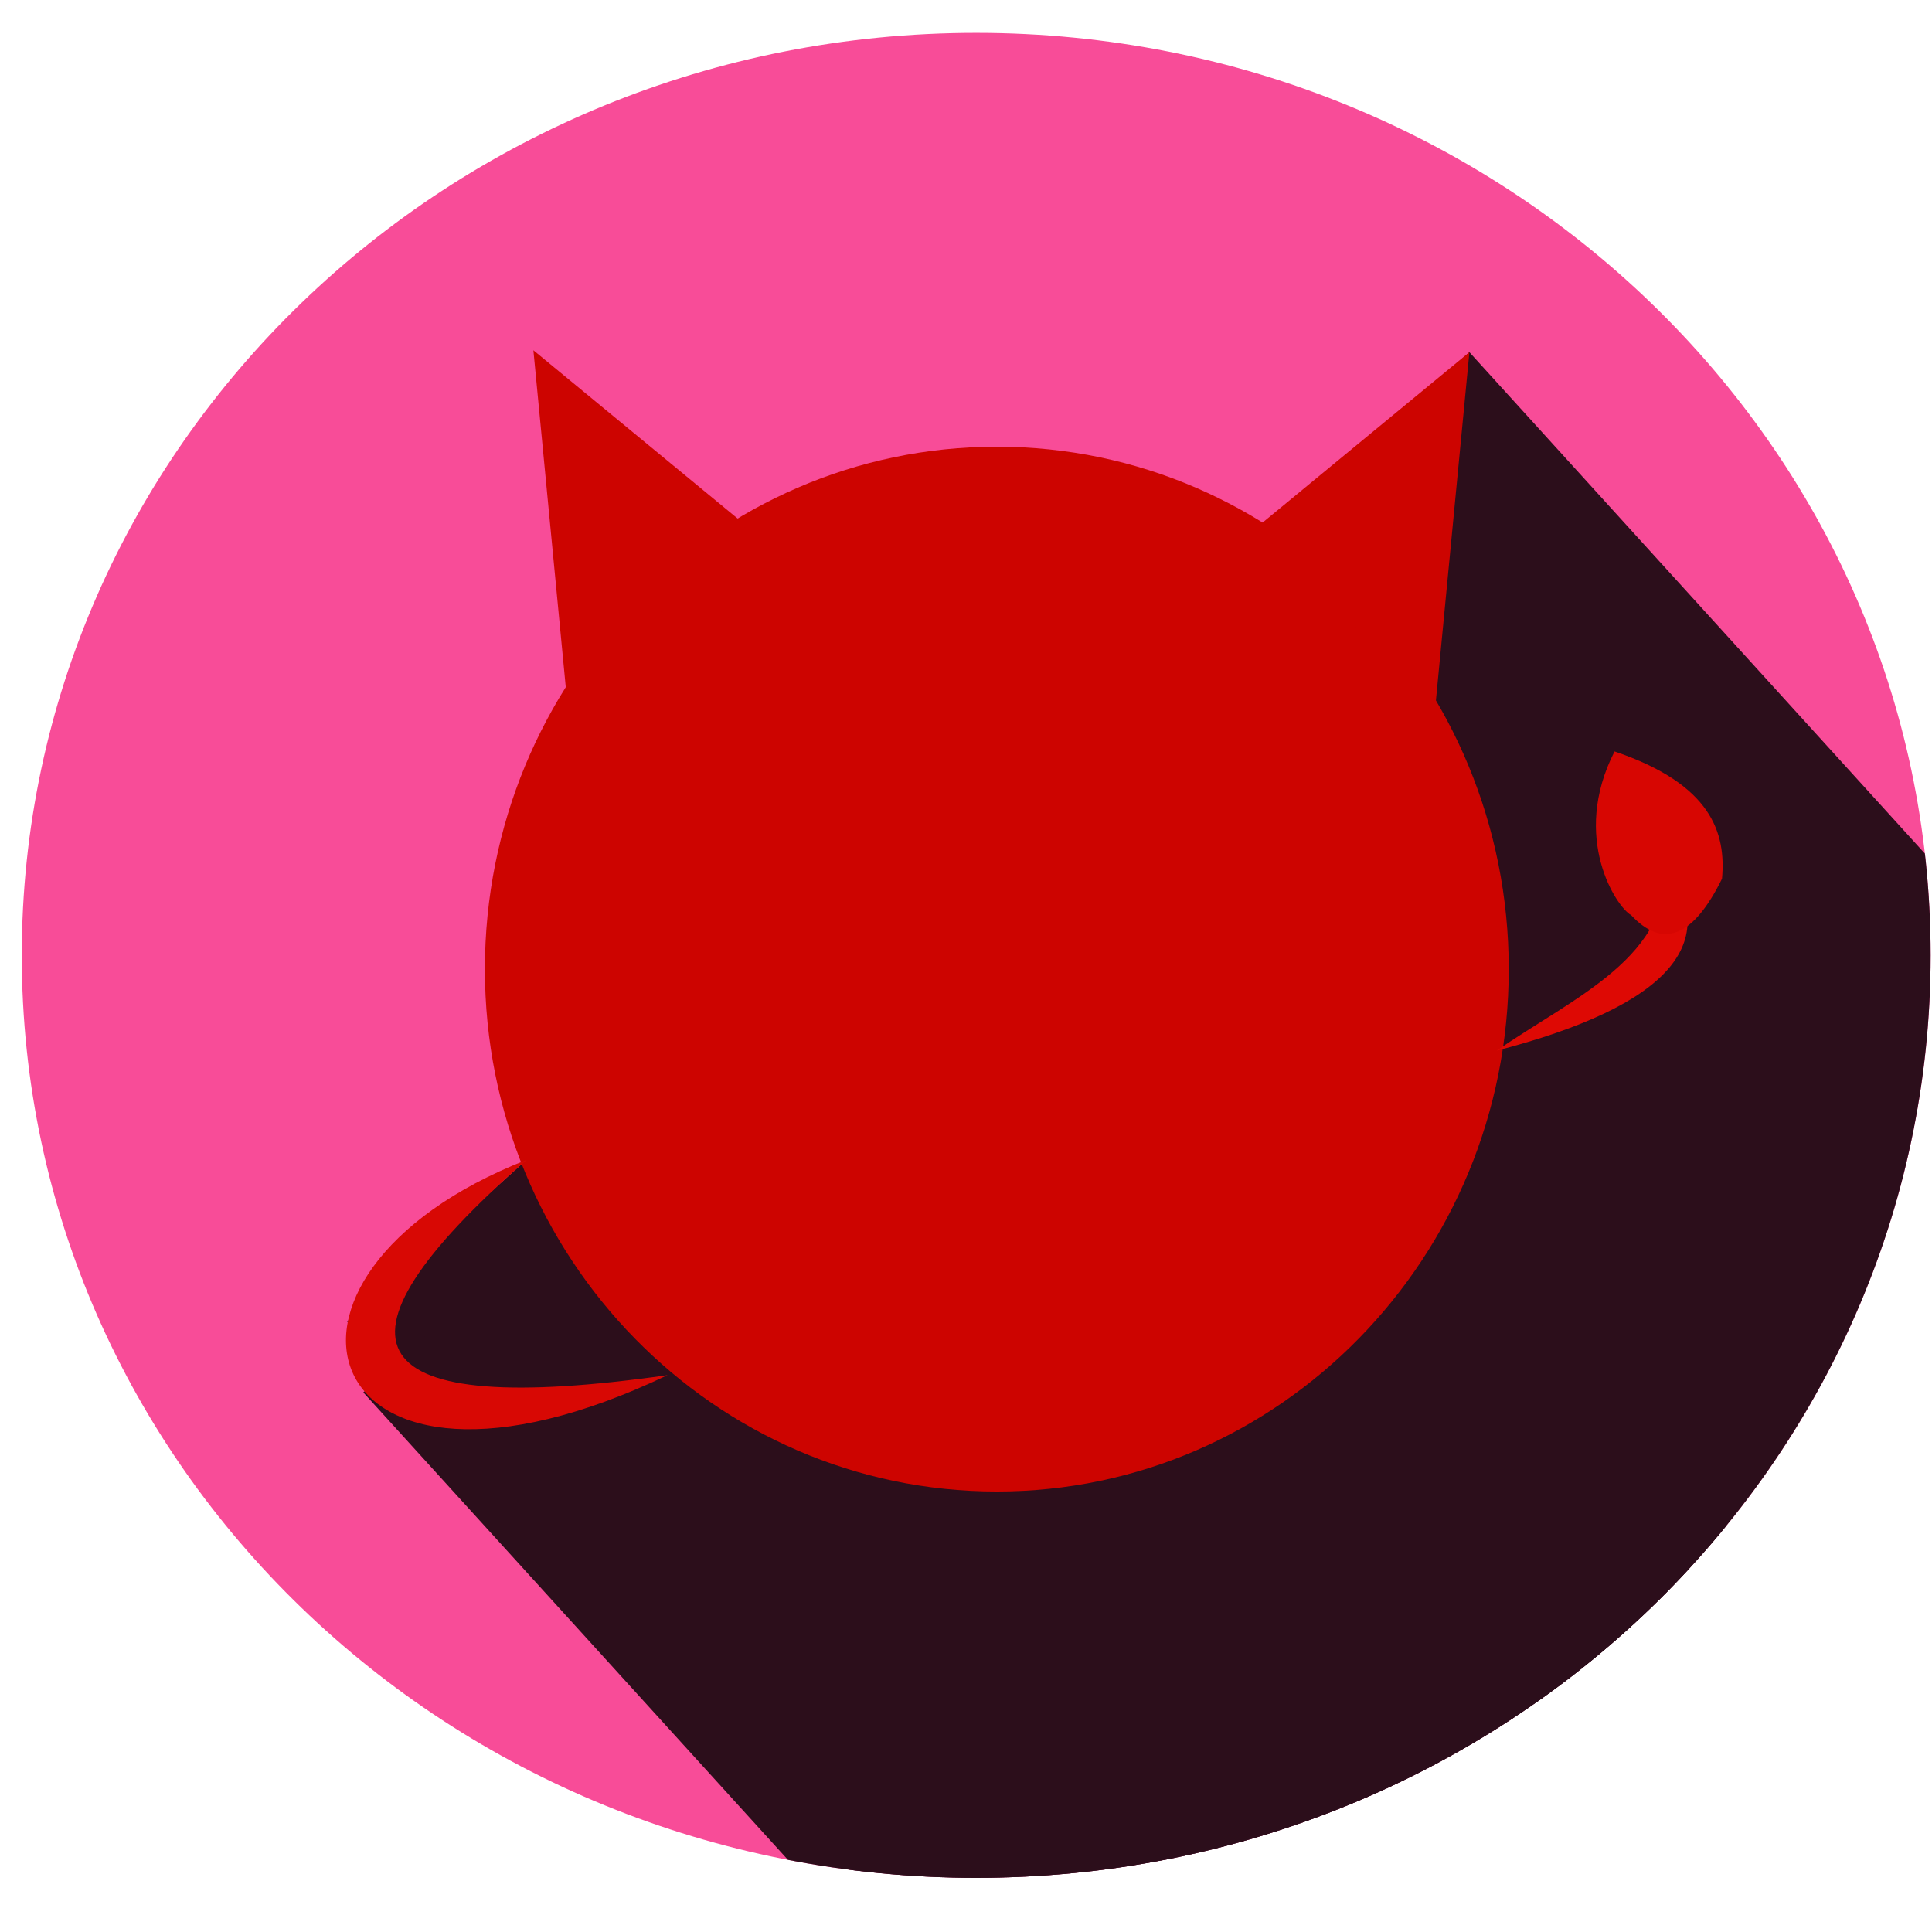
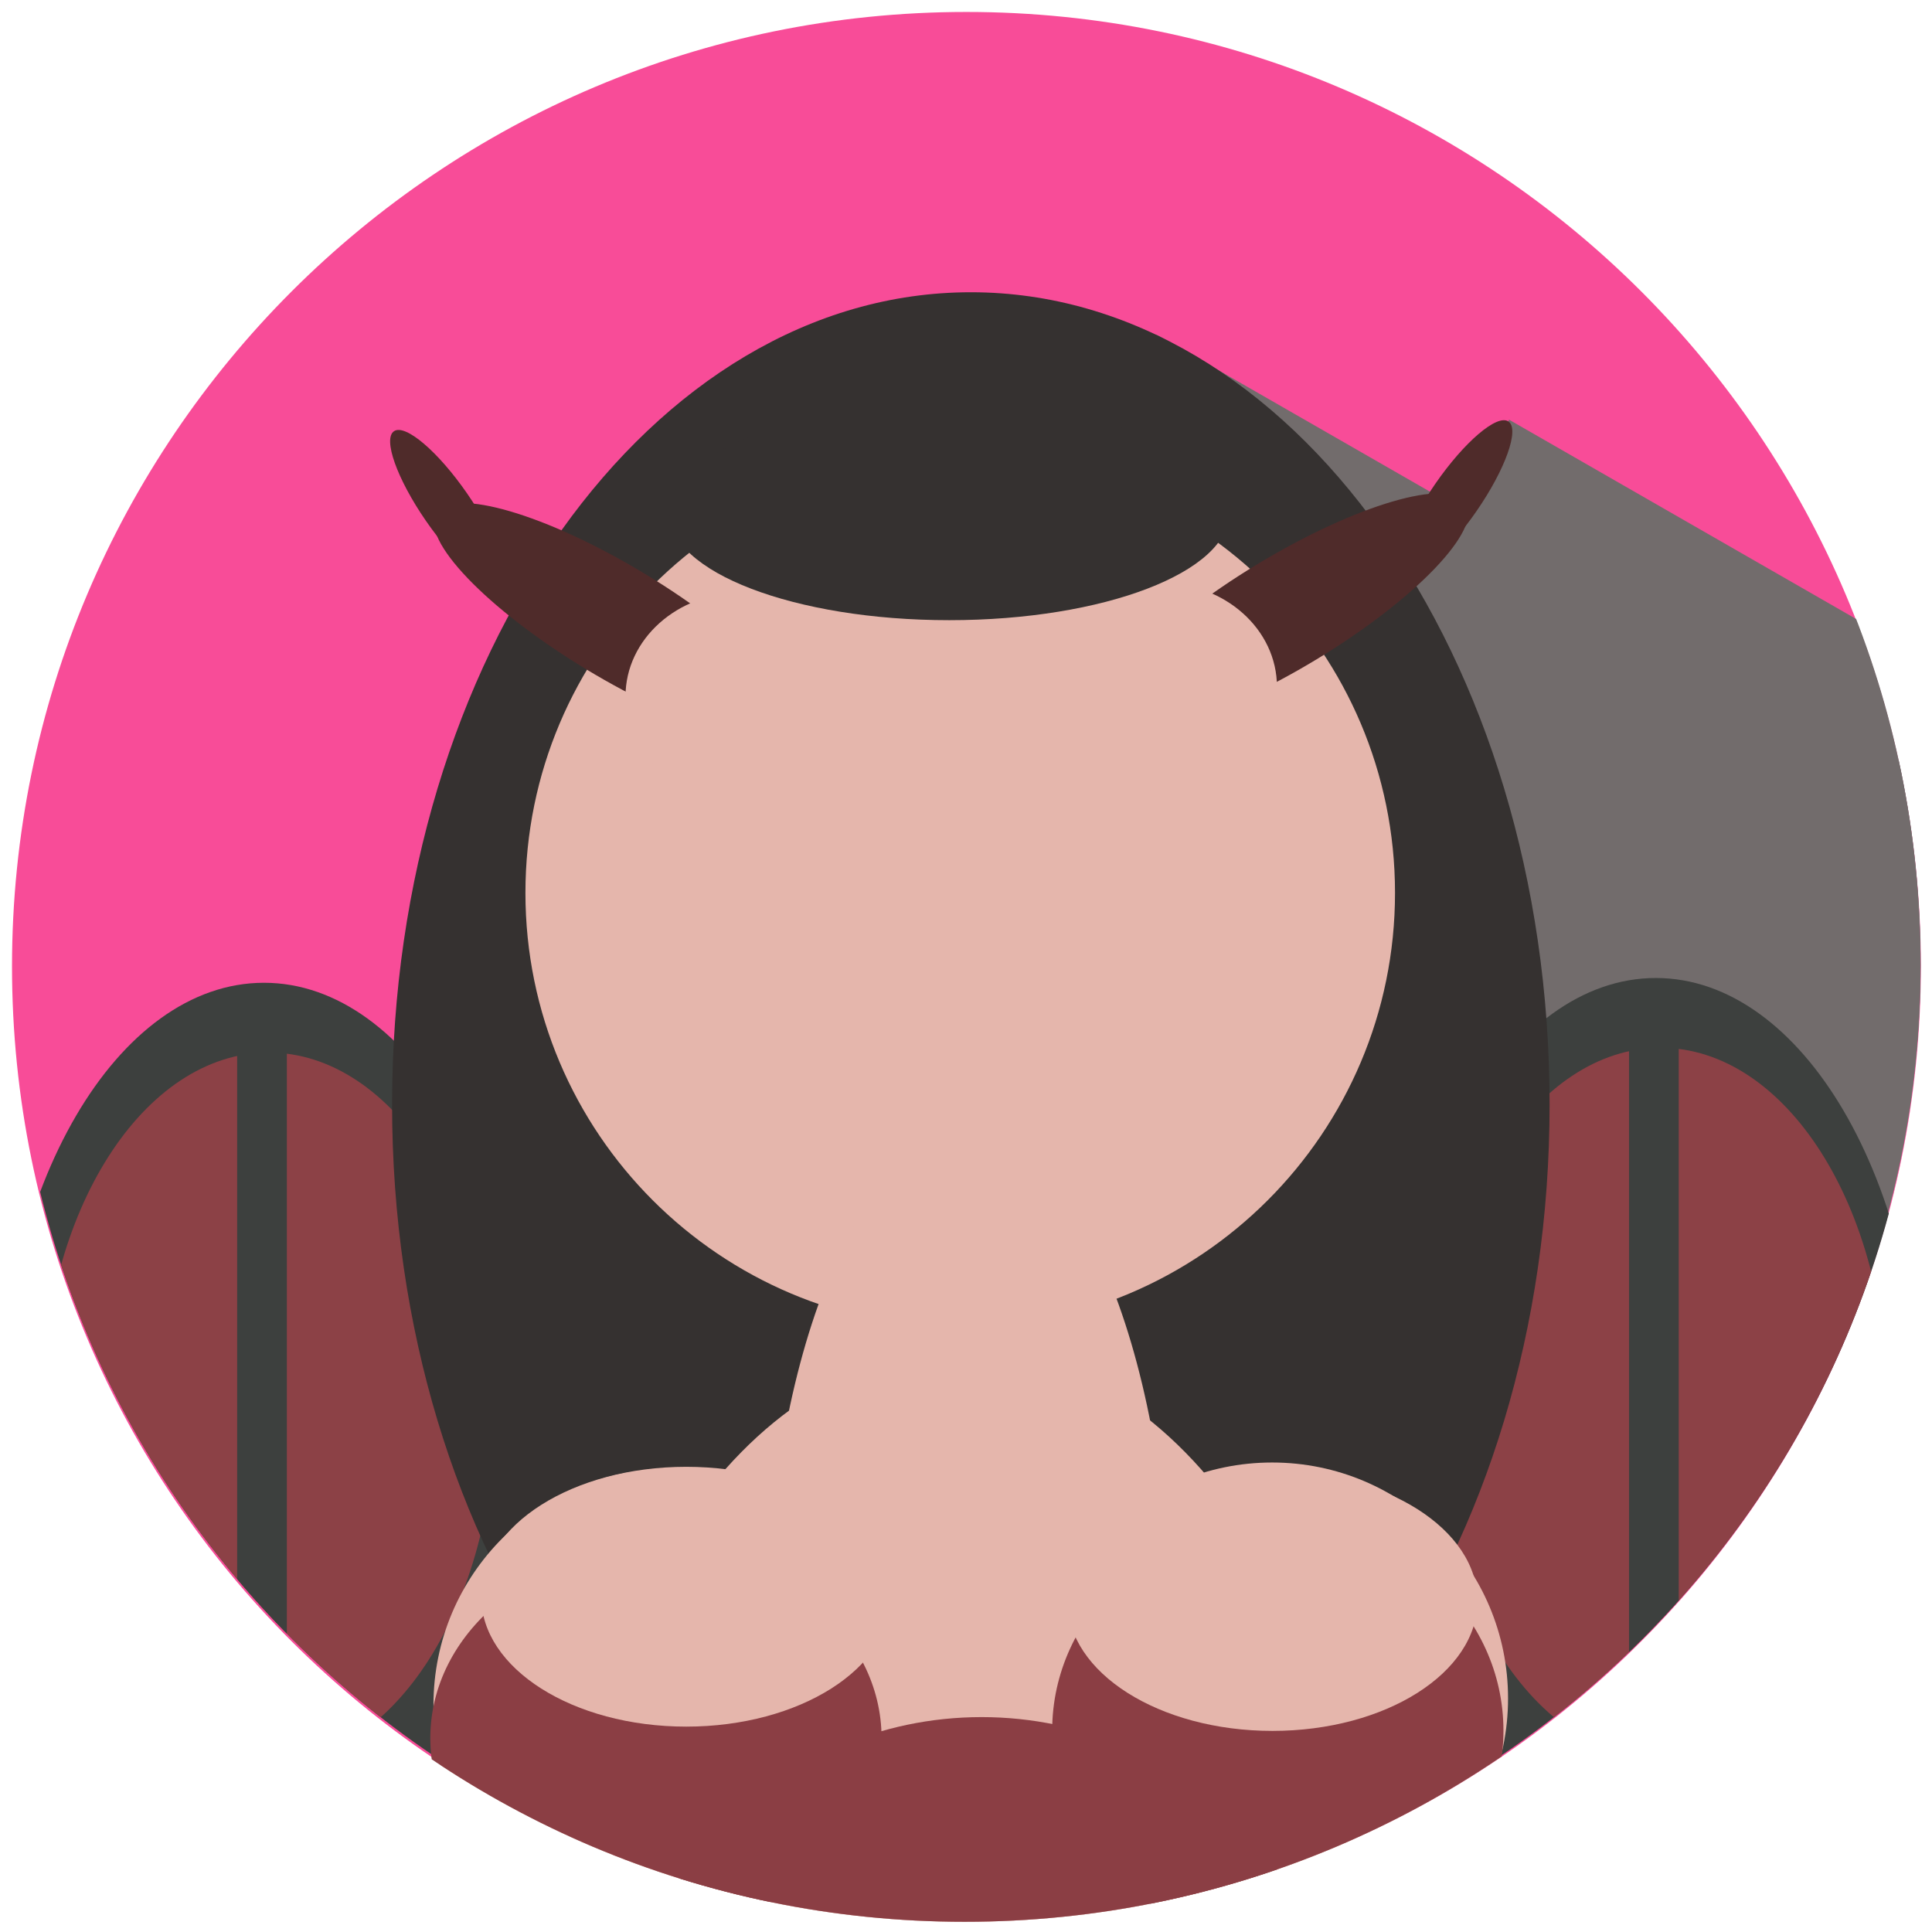
<svg xmlns="http://www.w3.org/2000/svg" width="420.72pt" height="420.72pt" viewBox="0 0 420.72 420.72" version="1.1" id="svg12">
  <defs id="defs2">
    <clipPath clipPathUnits="userSpaceOnUse" id="clipPath947">
      <ellipse id="ellipse949" rx="207.84" ry="200.88" cx="202.974" cy="211.598" fill="#f84c98" fill-rule="evenodd" stroke="#000000" stroke-opacity="0" stroke-width="0" stroke-linecap="square" stroke-linejoin="bevel" style="opacity:0.383" />
    </clipPath>
+     <clipPath clipPathUnits="userSpaceOnUse" id="clipPath1125">
+       <circle id="circle1127" cx="210.047" cy="210.657" fill="#f84c98" fill-rule="evenodd" stroke="#000000" stroke-opacity="0" stroke-width="0" stroke-linecap="square" stroke-linejoin="bevel" r="207.84" style="opacity:0.116" />
+     </clipPath>
+     <clipPath clipPathUnits="userSpaceOnUse" id="clipPath1281">
+       <circle id="circle1283" cx="210.385" cy="209.989" fill="#f84c98" fill-rule="evenodd" stroke="#000000" stroke-opacity="0" stroke-width="0" stroke-linecap="square" stroke-linejoin="bevel" r="207.84" style="opacity:0.172" />
+     </clipPath>
+     <clipPath clipPathUnits="userSpaceOnUse" id="clipPath1360">
+       <circle id="circle1362" cx="210.636" cy="209.992" fill="#f84c98" fill-rule="evenodd" stroke="#000000" stroke-opacity="0" stroke-width="0" stroke-linecap="square" stroke-linejoin="bevel" r="207.84" style="opacity:0.247" />
+     </clipPath>
  </defs>
-   <g id="g962" transform="translate(9.608159,-3.559433)">
-     <ellipse id="shape0" rx="207.84" ry="200.88" cx="202.974" cy="211.598" fill="#f84c98" fill-rule="evenodd" stroke="#000000" stroke-opacity="0" stroke-width="0" stroke-linecap="square" stroke-linejoin="bevel" />
-     <g id="g945" clip-path="url(#clipPath947)">
-       <rect style="fill:#2c0e1b;fill-opacity:1;stroke-width:0.837" id="rect840" width="187.416" height="259.768" x="-11.649" y="268.102" transform="rotate(-42.25366)" />
-       <rect style="fill:#2c0e1b;fill-opacity:1;stroke-width:0.854" id="rect840-3" width="191.356" height="265.05" x="-147.98" y="260.531" transform="matrix(0.7425349,-0.6698074,0.6750142,0.7378047,0,0)" />
-       <rect style="fill:#2c0e1b;fill-opacity:1;stroke-width:0.837" id="rect840-3-6" width="187.416" height="259.768" x="-154.836" y="273.806" transform="rotate(-42.25366)" />
+   <g id="g1402">
+     <circle id="shape0" cx="210.455" cy="210.444" fill="#f84c98" fill-rule="evenodd" stroke="#000000" stroke-opacity="0" stroke-width="0" stroke-linecap="square" stroke-linejoin="bevel" r="207.84" />
+     <g id="g1259" clip-path="url(#clipPath1281)">
+       <rect style="opacity:1;fill:#726c6c;fill-opacity:1;stroke-width:0.75" id="rect1214" width="338.471" height="207.771" x="254.682" y="-62.217" transform="rotate(29.8661)" />
+       <rect style="fill:#726c6c;fill-opacity:1;stroke-width:0.75" id="rect1214-0" width="338.471" height="207.771" x="305.841" y="26.857" transform="rotate(29.8661)" />
+       <rect style="fill:#726c6c;fill-opacity:1;stroke-width:0.75" id="rect1214-0-6" width="338.471" height="207.771" x="330.49" y="-84.389" transform="rotate(29.8661)" />
    </g>
-     <ellipse id="shape2" rx="111.48" ry="113.76" cx="207.464" cy="214.597" fill="#cd0400" fill-rule="evenodd" stroke="#000000" stroke-opacity="0" stroke-width="0" stroke-linecap="square" stroke-linejoin="bevel" />
-     <path id="shape3" fill="#cd0400" fill-rule="evenodd" stroke="#000000" stroke-opacity="0" stroke-width="0" stroke-linecap="square" stroke-linejoin="bevel" d="m 113.984,157.237 -7.44,-77.4 46.32,38.16 z" />
-     <path id="shape4" fill="#d80804" fill-rule="evenodd" stroke="#000000" stroke-opacity="0" stroke-width="0" stroke-linecap="square" stroke-linejoin="bevel" d="m 135.758,303.018 c -76.636,36.605 -95.587,-21.453 -30.653,-46.9 -46.636,40.806 -36.418,56.439 30.653,46.9 z" />
-     <path id="shape5" fill="#de0904" fill-rule="evenodd" stroke="#000000" stroke-opacity="0" stroke-width="0" stroke-linecap="square" stroke-linejoin="bevel" d="m 316.304,232.357 c 16.707,-11.595 38.791,-20.629 36.48,-41.28 13.13,17.789 0.97,31.549 -36.48,41.28 z" />
-     <path id="shape6" fill="#d70602" fill-rule="evenodd" stroke="#000000" stroke-opacity="0" stroke-width="0" stroke-linecap="square" stroke-linejoin="bevel" d="m 345.584,202.837 c -3.129,-1.673 -13.223,-16.822 -3.6,-35.64 21.215,7.179 24.294,17.82 23.4,27.72 -6.265,12.707 -12.865,15.347 -19.8,7.92 z" />
-     <path id="shape01" fill="#cd0400" stroke="#000000" stroke-opacity="0" stroke-width="0" stroke-linecap="square" stroke-linejoin="bevel" d="m 302.934,157.655 7.44,-77.4 -46.32,38.16 z" />
+     <g id="g1358" clip-path="url(#clipPath1360)">
+       <g id="g1296" transform="translate(0.8404839,-0.9314396)">
+         <ellipse style="opacity:1;fill:#3d403e;fill-opacity:1;stroke-width:0.69" id="path1285" cx="56.64" cy="313.902" rx="57.887" ry="98.958" />
+         <ellipse style="opacity:1;fill:#8c4146;fill-opacity:1;stroke-width:0.819" id="path1289" cx="57.663" cy="307.568" rx="49.364" ry="77.425" />
+         <rect style="opacity:1;fill:#3d403e;fill-opacity:1;stroke-width:0.536" id="rect1287" width="10.821" height="160.354" x="50.805" y="227.69" />
+       </g>
+       <g id="g1296-6" transform="translate(303.9403,-1.97193)">
+         <ellipse style="opacity:1;fill:#3d403e;fill-opacity:1;stroke-width:0.69" id="path1285-1" cx="56.64" cy="313.902" rx="57.887" ry="98.958" />
+         <ellipse style="opacity:1;fill:#8c4146;fill-opacity:1;stroke-width:0.819" id="path1289-8" cx="57.663" cy="307.568" rx="49.364" ry="77.425" />
+         <rect style="opacity:1;fill:#3d403e;fill-opacity:1;stroke-width:0.536" id="rect1287-7" width="10.821" height="160.354" x="50.805" y="227.69" />
+       </g>
+     </g>
+     <ellipse style="opacity:1;fill:#353130;fill-opacity:1;stroke-width:1.141" id="path1210" cx="211.413" cy="240.523" rx="126.032" ry="176.882" />
+     <circle style="opacity:1;fill:#e5b6ac;fill-opacity:1;stroke-width:0.825" id="path868" cx="209.102" cy="194.436" r="94.682" />
+     <g id="g1123" clip-path="url(#clipPath1125)">
+       <ellipse style="fill:#e5b6ac;fill-opacity:1;stroke-width:0.613" id="path868-3-7-5" cx="210.915" cy="359.43" rx="44.192" ry="111.981" />
+       <g id="g1087">
+         <circle style="fill:#e5b6ac;fill-opacity:1;stroke-width:0.448" id="path868-3" cx="145.765" cy="371.262" r="51.372" />
+         <circle style="fill:#e5b6ac;fill-opacity:1;stroke-width:0.448" id="path868-3-7" cx="277.027" cy="369.853" r="51.372" />
+         <ellipse style="fill:#e5b6ac;fill-opacity:1;stroke-width:0.924" id="path868-3-7-5-3" cx="209.749" cy="424.212" rx="86.498" ry="130.175" />
+         <ellipse style="fill:#8b3e44;fill-opacity:1;stroke-width:1.299" id="path970-5" cx="142.84" cy="378.5" rx="49.134" ry="41.244" />
+         <ellipse style="fill:#e5b6ac;fill-opacity:1;stroke-width:0.31" id="path868-3-7-6" cx="149.437" cy="347.707" rx="44.643" ry="28.289" />
+         <ellipse style="fill:#8b3e44;fill-opacity:1;stroke-width:1.367" id="path970-5-2" cx="278.261" cy="376.858" rx="49.134" ry="45.648" />
+         <ellipse style="fill:#e5b6ac;fill-opacity:1;stroke-width:0.31" id="path868-3-7-6-9" cx="277.099" cy="348.64" rx="44.643" ry="28.289" />
+         <ellipse style="opacity:1;fill:#8b3e44;fill-opacity:1;stroke-width:1.181" id="path1063" cx="213.76" cy="456.451" rx="80.487" ry="82.528" />
+       </g>
+     </g>
+     <g id="g1172" transform="translate(5.799191,22.04597)">
+       <g id="g1164" transform="translate(-6.596218,5.600212)">
+         <ellipse style="opacity:1;fill:#4f2b2a;fill-opacity:1;stroke-width:0.245" id="path1129" cx="180.766" cy="236.016" rx="45.63" ry="12.203" transform="matrix(0.8551715,-0.5183451,0.5357068,0.844404,0,0)" />
+         <ellipse style="fill:#4f2b2a;fill-opacity:1;stroke-width:0.108" id="path1129-2" cx="107.908" cy="307.456" rx="20.136" ry="5.385" transform="matrix(0.5682092,-0.8228842,0.8343201,0.5512803,0,0)" />
+       </g>
+       <ellipse style="opacity:1;fill:#e5b6ac;fill-opacity:1;stroke-width:0.75" id="path1166" cx="246.96" cy="127.501" rx="25.315" ry="22.621" />
+     </g>
+     <g id="g1172-7" transform="matrix(-1,0,0,1,408.4856,24.16502)">
+       <g id="g1164-0" transform="translate(-6.596218,5.600212)">
+         <ellipse style="opacity:1;fill:#4f2b2a;fill-opacity:1;stroke-width:0.245" id="path1129-9" cx="180.766" cy="236.016" rx="45.63" ry="12.203" transform="matrix(0.8551715,-0.5183451,0.5357068,0.844404,0,0)" />
+         <ellipse style="fill:#4f2b2a;fill-opacity:1;stroke-width:0.108" id="path1129-2-3" cx="107.908" cy="307.456" rx="20.136" ry="5.385" transform="matrix(0.5682092,-0.8228842,0.8343201,0.5512803,0,0)" />
+       </g>
+       <ellipse style="opacity:1;fill:#e5b6ac;fill-opacity:1;stroke-width:0.75" id="path1166-6" cx="246.96" cy="127.501" rx="25.315" ry="22.621" />
+     </g>
+     <ellipse style="opacity:1;fill:#353130;fill-opacity:1;stroke-width:0.877" id="path1212" cx="206.704" cy="111.656" rx="60.985" ry="23.397" />
  </g>
</svg>
